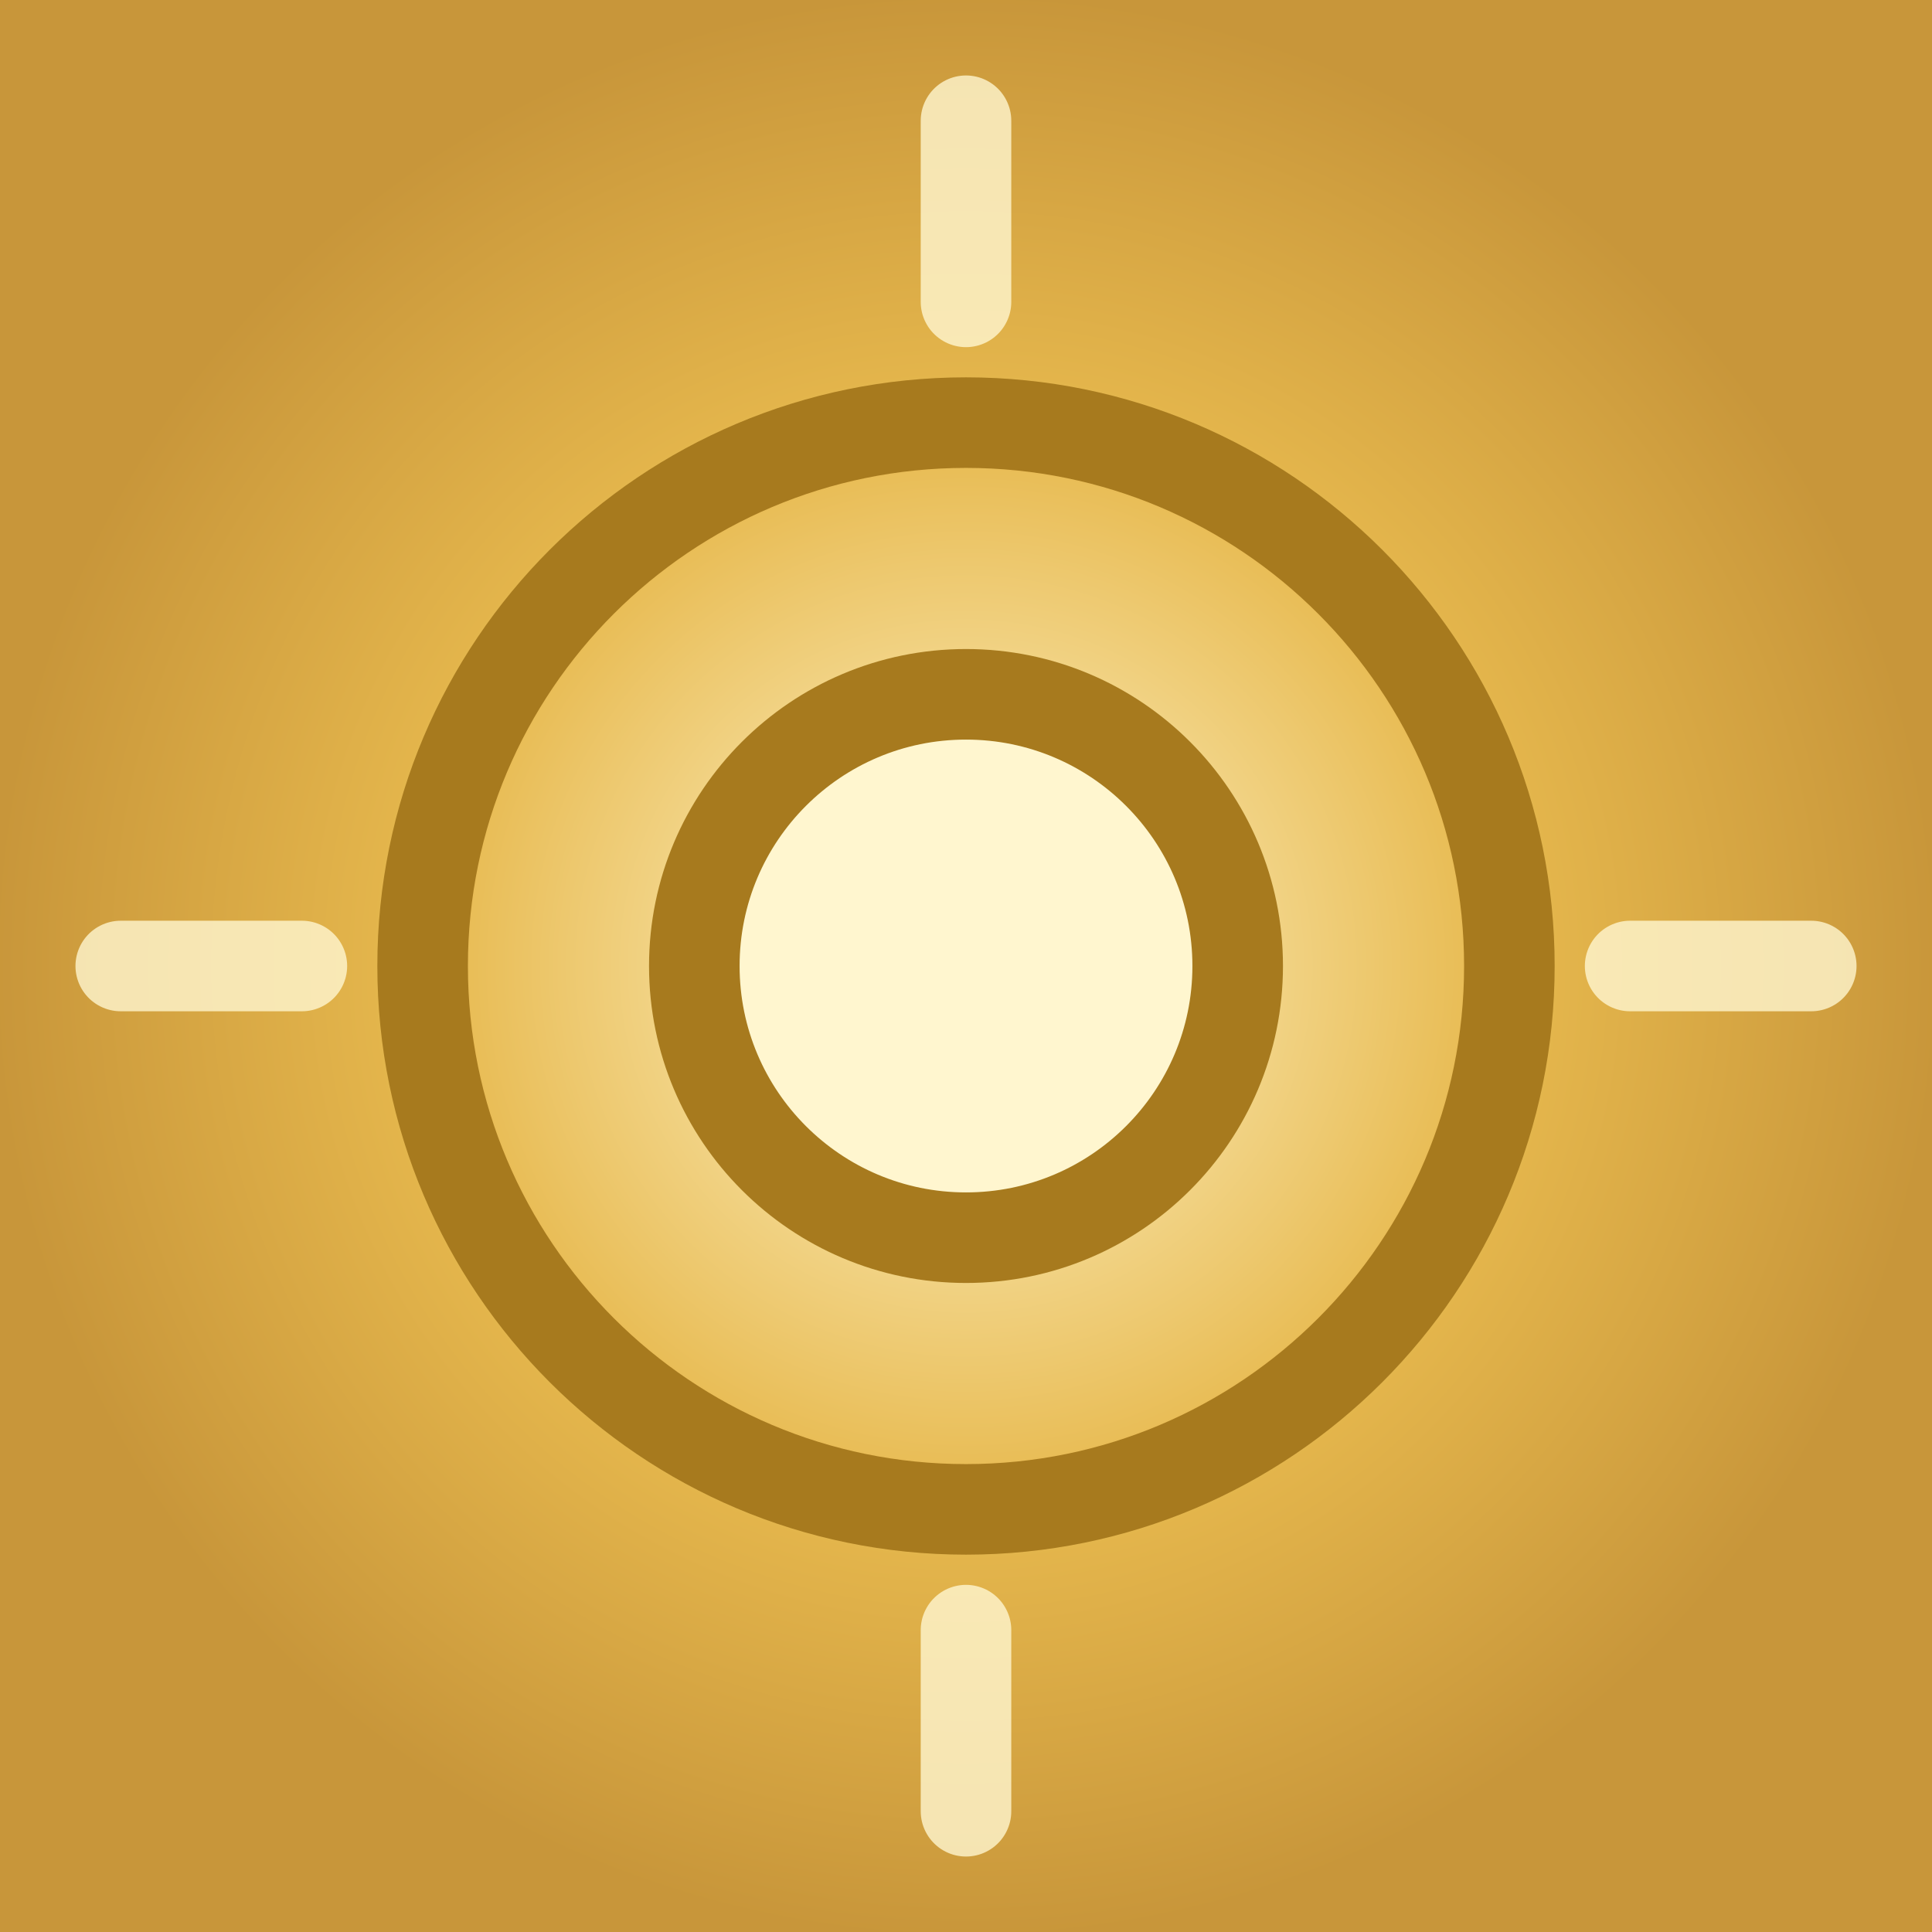
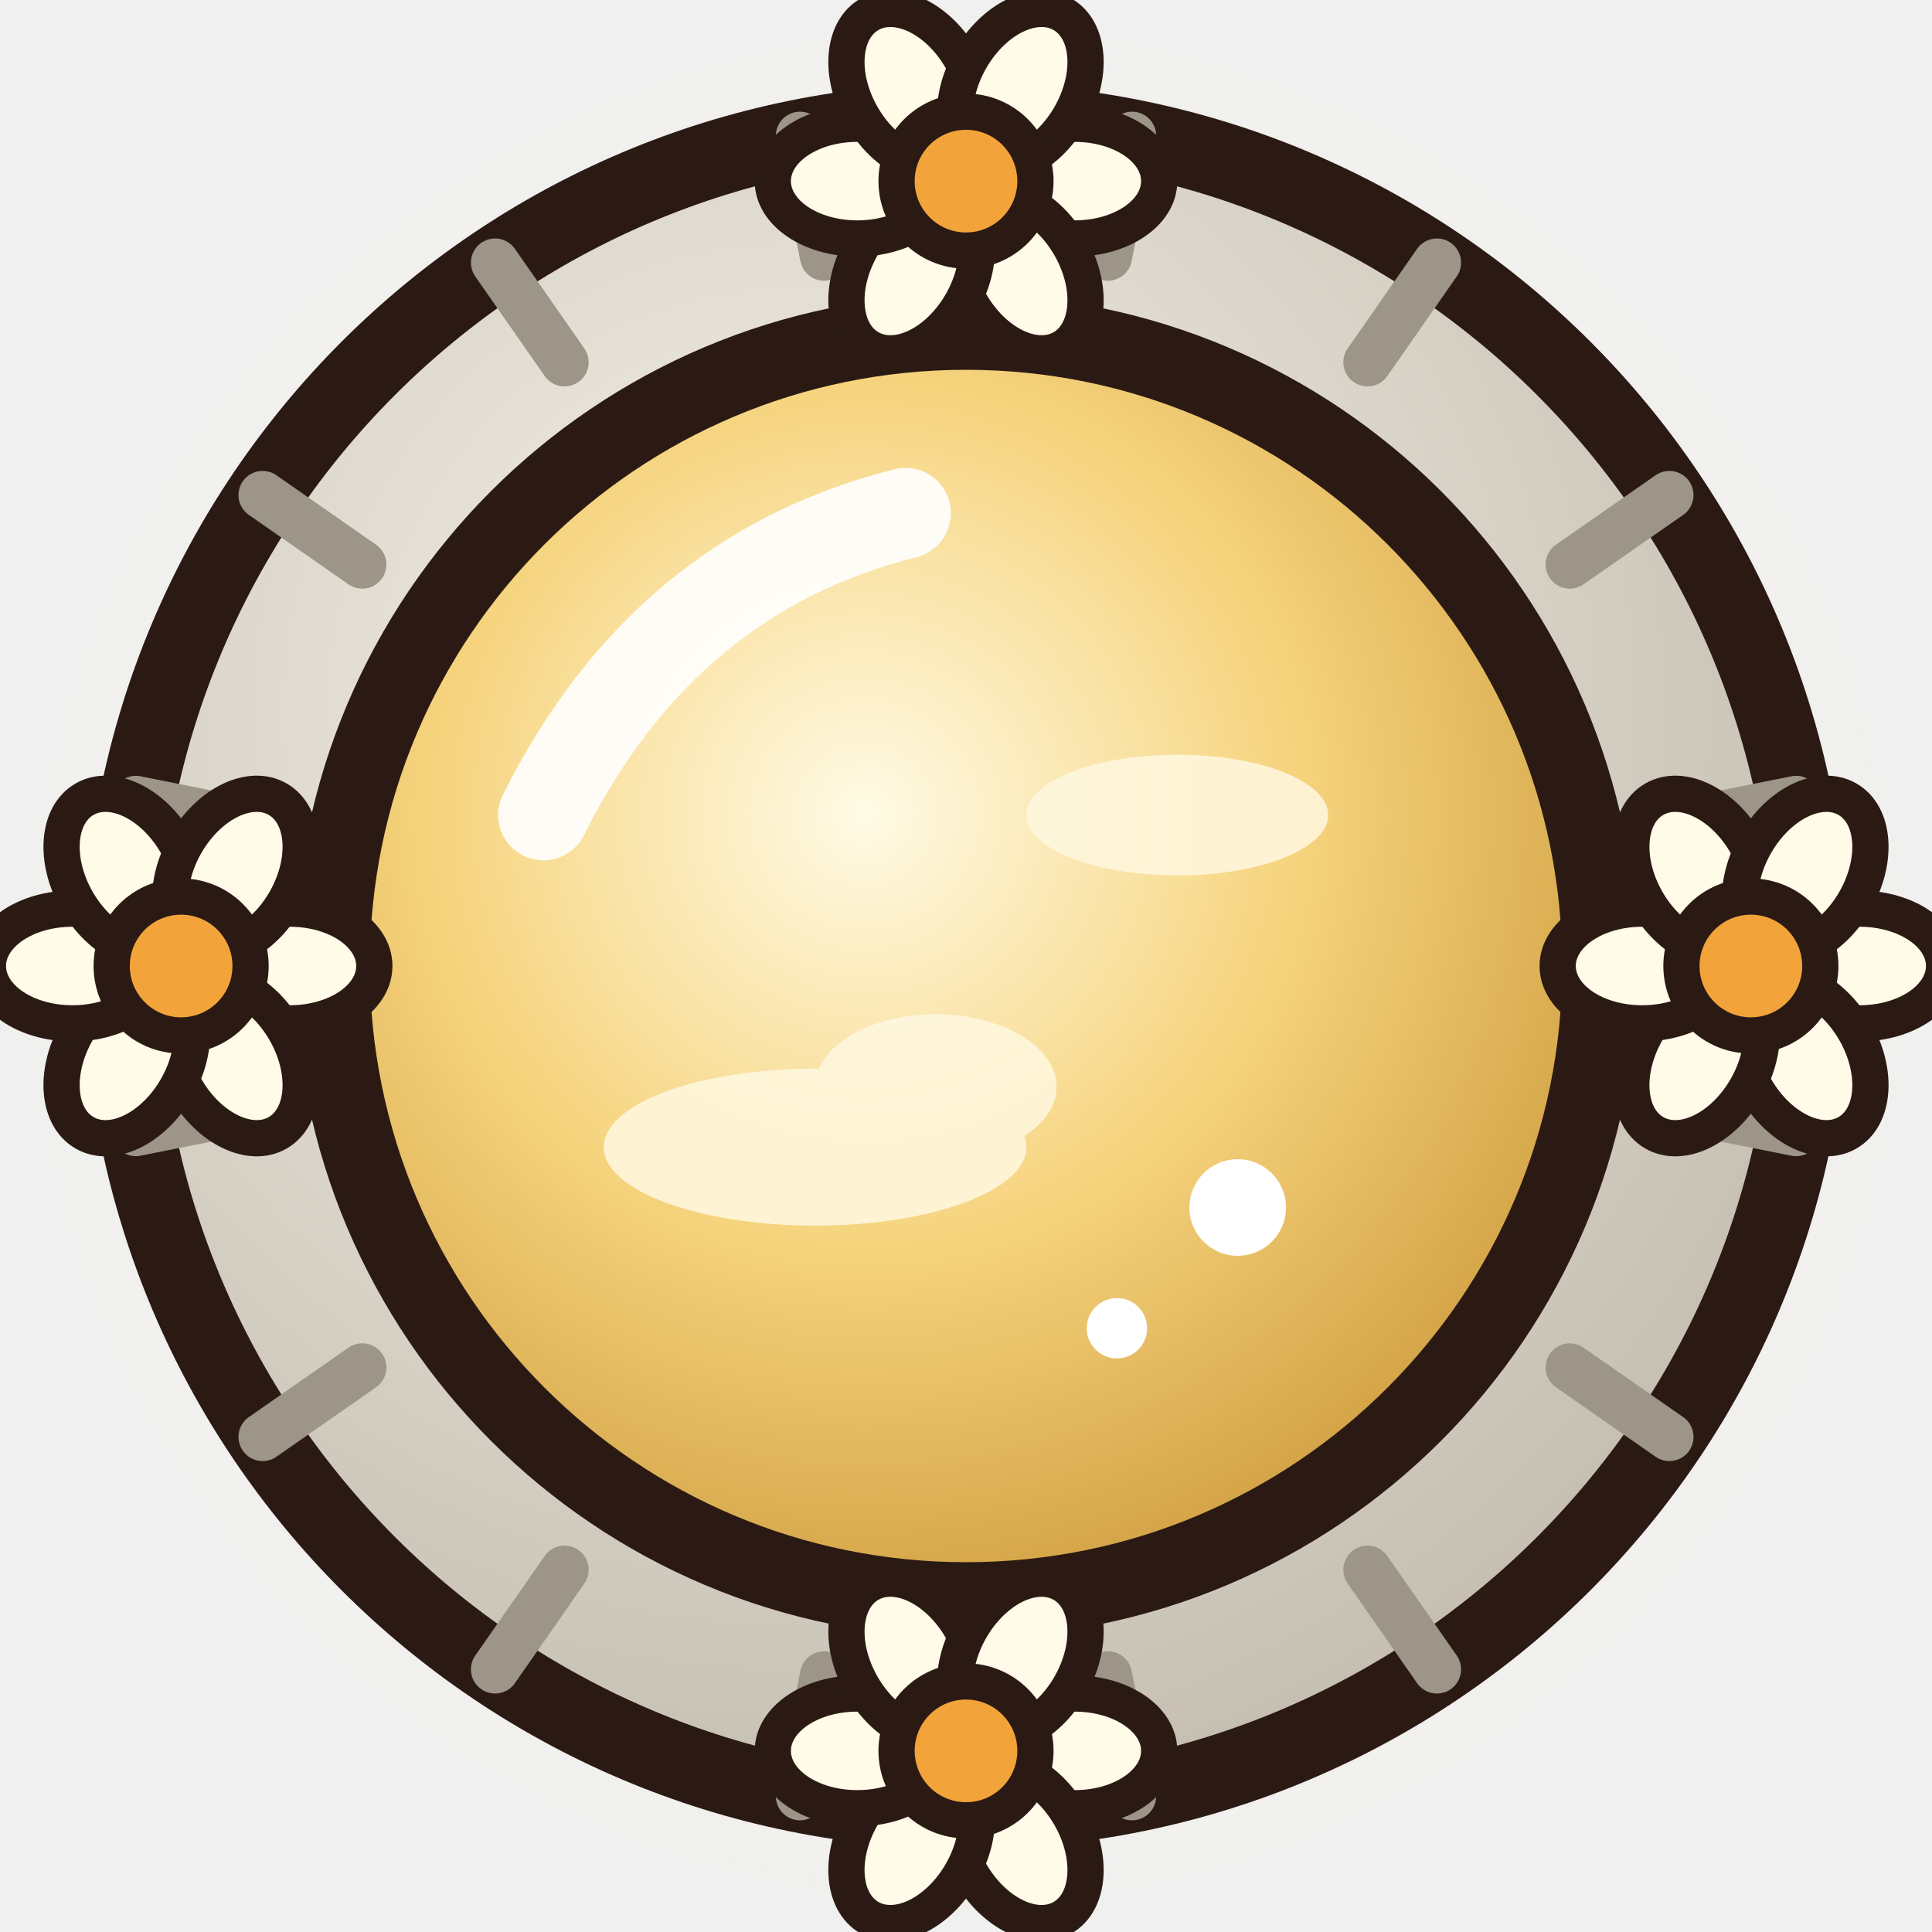
<svg xmlns="http://www.w3.org/2000/svg" width="64" height="64" viewBox="0 0 64 64">
  <defs>
-     <radialGradient id="g">
-       <stop offset="0" stop-color="#fff6cf" />
-       <stop offset=".55" stop-color="#e7b94e" />
-       <stop offset="1" stop-color="#c8963a" />
+     <radialGradient id="m" cx=".4" cy=".35" r=".75">
+       <stop offset="0" stop-color="#f6f2ea" />
+       <stop offset="1" stop-color="#bfb8aa" />
+     </radialGradient>
+     <radialGradient id="a" cx=".42" cy=".38" r=".75">
+       <stop offset="0" stop-color="#fffbe6" />
+       <stop offset=".45" stop-color="#f6d47e" />
+       <stop offset="1" stop-color="#c58e2e" />
+     </radialGradient>
+     <radialGradient id="h">
+       <stop offset="0" stop-color="#fff3c4" stop-opacity=".55" />
+       <stop offset="1" stop-color="#fff3c4" stop-opacity="0" />
    </radialGradient>
  </defs>
-   <rect width="64" height="64" fill="url(#g)" />
-   <circle cx="32" cy="32" r="18" fill="none" stroke="#a77a1e" stroke-width="3" />
-   <circle cx="32" cy="32" r="9" fill="#fff6cf" stroke="#a77a1e" stroke-width="3" />
-   <g stroke="#fff6cf" stroke-width="3" stroke-linecap="round" opacity=".8">
-     <path d="M32 4v6M32 54v6M4 32h6M54 32h6" />
+   <circle cx="32" cy="32" r="32" fill="url(#h)" />
+   <circle cx="32" cy="32" r="28" fill="url(#m)" stroke="#2b1a14" stroke-width="2.5" />
+   <g stroke="#9c9588" stroke-width="1.6" stroke-linecap="round">
+     <path d="M55.5 36.7L59.5 37.5" />
+     <path d="M52.0 45.3L55.3 47.6" />
+     <path d="M45.3 52.0L47.6 55.3" />
+     <path d="M36.7 55.5L37.5 59.5" />
+     <path d="M27.3 55.5L26.5 59.5" />
+     <path d="M18.7 52.0L16.4 55.3" />
+     <path d="M12.0 45.3L8.7 47.6" />
+     <path d="M8.5 36.7L4.5 37.5" />
+     <path d="M8.5 27.3L4.5 26.5" />
+     <path d="M12.0 18.7L8.7 16.4" />
+     <path d="M18.7 12.0L16.4 8.7" />
+     <path d="M27.3 8.5L26.5 4.5" />
+     <path d="M36.7 8.5L37.5 4.5" />
+     <path d="M45.3 12.0L47.6 8.7" />
+     <path d="M52.0 18.7L55.3 16.4" />
+     <path d="M55.5 27.3L59.5 26.5" />
  </g>
+   <circle cx="32" cy="32" r="21" fill="url(#a)" stroke="#2b1a14" stroke-width="2.5" />
+   <g fill="#fff8e0" opacity=".85">
+     <ellipse cx="27" cy="38" rx="7" ry="2.6" />
+     <ellipse cx="31" cy="36" rx="4" ry="2.4" />
+     <ellipse cx="39" cy="27" rx="5" ry="2" />
+   </g>
+   <path d="M18 27q4-8 12-10" fill="none" stroke="#ffffff" stroke-width="3" stroke-linecap="round" opacity=".9" />
+   <circle cx="41" cy="40" r="1.6" fill="#ffffff" />
+   <circle cx="37" cy="44" r="1" fill="#ffffff" />
+   <g fill="#fffbe8" stroke="#2b1a14" stroke-width="1.2">
+     <ellipse cx="35.6" cy="6.0" rx="2.8" ry="1.9" transform="rotate(0 35.6 6.0)" />
+     <ellipse cx="33.8" cy="9.1" rx="2.8" ry="1.9" transform="rotate(60 33.8 9.1)" />
+     <ellipse cx="30.2" cy="9.1" rx="2.8" ry="1.9" transform="rotate(120 30.2 9.1)" />
+     <ellipse cx="28.4" cy="6.0" rx="2.8" ry="1.9" transform="rotate(180 28.4 6.0)" />
+     <ellipse cx="30.2" cy="2.9" rx="2.8" ry="1.9" transform="rotate(240 30.2 2.9)" />
+     <ellipse cx="33.8" cy="2.9" rx="2.8" ry="1.9" transform="rotate(300 33.8 2.9)" />
+   </g>
+   <circle cx="32" cy="6" r="2.3" fill="#f2a43a" stroke="#2b1a14" stroke-width="1.2" />
+   <g fill="#fffbe8" stroke="#2b1a14" stroke-width="1.2">
+     <ellipse cx="35.6" cy="58.0" rx="2.8" ry="1.9" transform="rotate(0 35.6 58.0)" />
+     <ellipse cx="33.8" cy="61.1" rx="2.8" ry="1.9" transform="rotate(60 33.8 61.1)" />
+     <ellipse cx="30.2" cy="61.1" rx="2.8" ry="1.9" transform="rotate(120 30.2 61.1)" />
+     <ellipse cx="28.4" cy="58.0" rx="2.8" ry="1.9" transform="rotate(180 28.4 58.0)" />
+     <ellipse cx="30.2" cy="54.9" rx="2.8" ry="1.9" transform="rotate(240 30.2 54.9)" />
+     <ellipse cx="33.8" cy="54.9" rx="2.8" ry="1.9" transform="rotate(300 33.8 54.9)" />
+   </g>
+   <circle cx="32" cy="58" r="2.3" fill="#f2a43a" stroke="#2b1a14" stroke-width="1.2" />
+   <g fill="#fffbe8" stroke="#2b1a14" stroke-width="1.2">
+     <ellipse cx="9.6" cy="32.0" rx="2.8" ry="1.9" transform="rotate(0 9.6 32.0)" />
+     <ellipse cx="7.8" cy="35.1" rx="2.8" ry="1.9" transform="rotate(60 7.8 35.1)" />
+     <ellipse cx="4.2" cy="35.1" rx="2.8" ry="1.9" transform="rotate(120 4.2 35.1)" />
+     <ellipse cx="2.4" cy="32.0" rx="2.8" ry="1.9" transform="rotate(180 2.4 32.0)" />
+     <ellipse cx="4.2" cy="28.9" rx="2.8" ry="1.9" transform="rotate(240 4.2 28.9)" />
+     <ellipse cx="7.8" cy="28.9" rx="2.8" ry="1.9" transform="rotate(300 7.8 28.9)" />
+   </g>
+   <circle cx="6" cy="32" r="2.3" fill="#f2a43a" stroke="#2b1a14" stroke-width="1.2" />
+   <g fill="#fffbe8" stroke="#2b1a14" stroke-width="1.2">
+     <ellipse cx="61.6" cy="32.0" rx="2.8" ry="1.9" transform="rotate(0 61.6 32.0)" />
+     <ellipse cx="59.8" cy="35.1" rx="2.8" ry="1.9" transform="rotate(60 59.8 35.1)" />
+     <ellipse cx="56.2" cy="35.1" rx="2.8" ry="1.9" transform="rotate(120 56.2 35.1)" />
+     <ellipse cx="54.4" cy="32.0" rx="2.8" ry="1.9" transform="rotate(180 54.4 32.0)" />
+     <ellipse cx="56.2" cy="28.9" rx="2.8" ry="1.9" transform="rotate(240 56.2 28.9)" />
+     <ellipse cx="59.8" cy="28.9" rx="2.8" ry="1.9" transform="rotate(300 59.8 28.9)" />
+   </g>
+   <circle cx="58" cy="32" r="2.3" fill="#f2a43a" stroke="#2b1a14" stroke-width="1.2" />
</svg>
